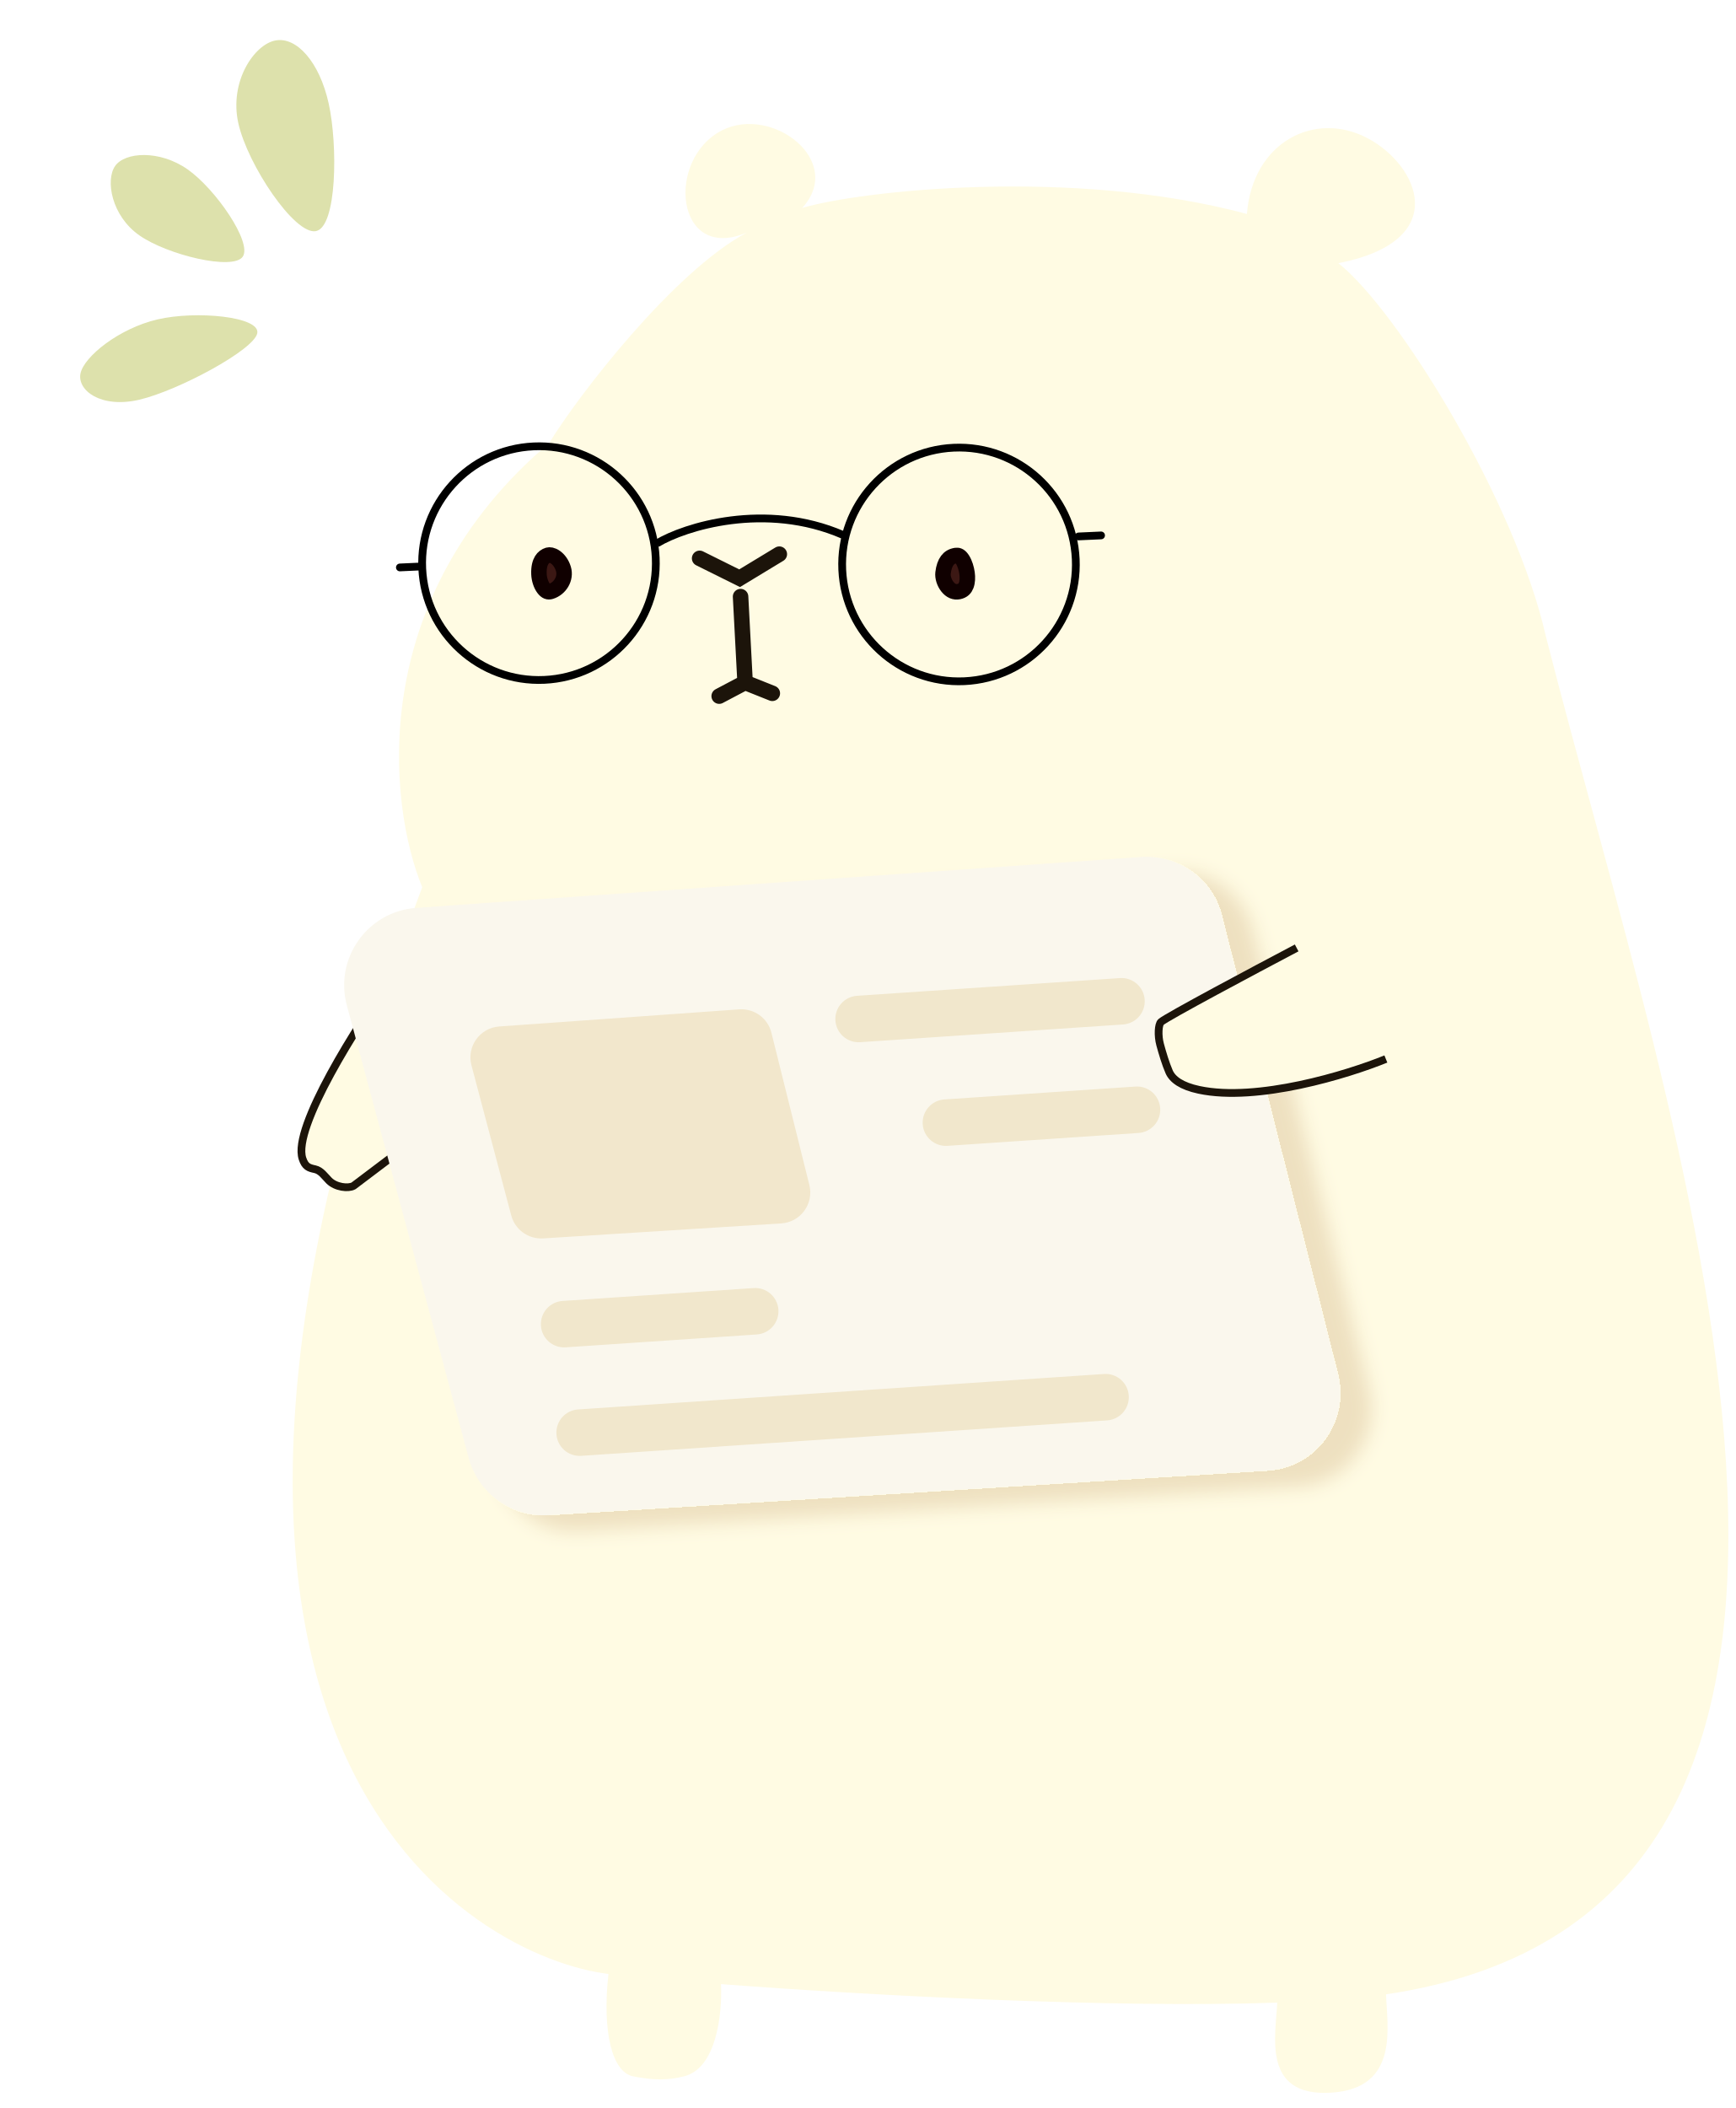
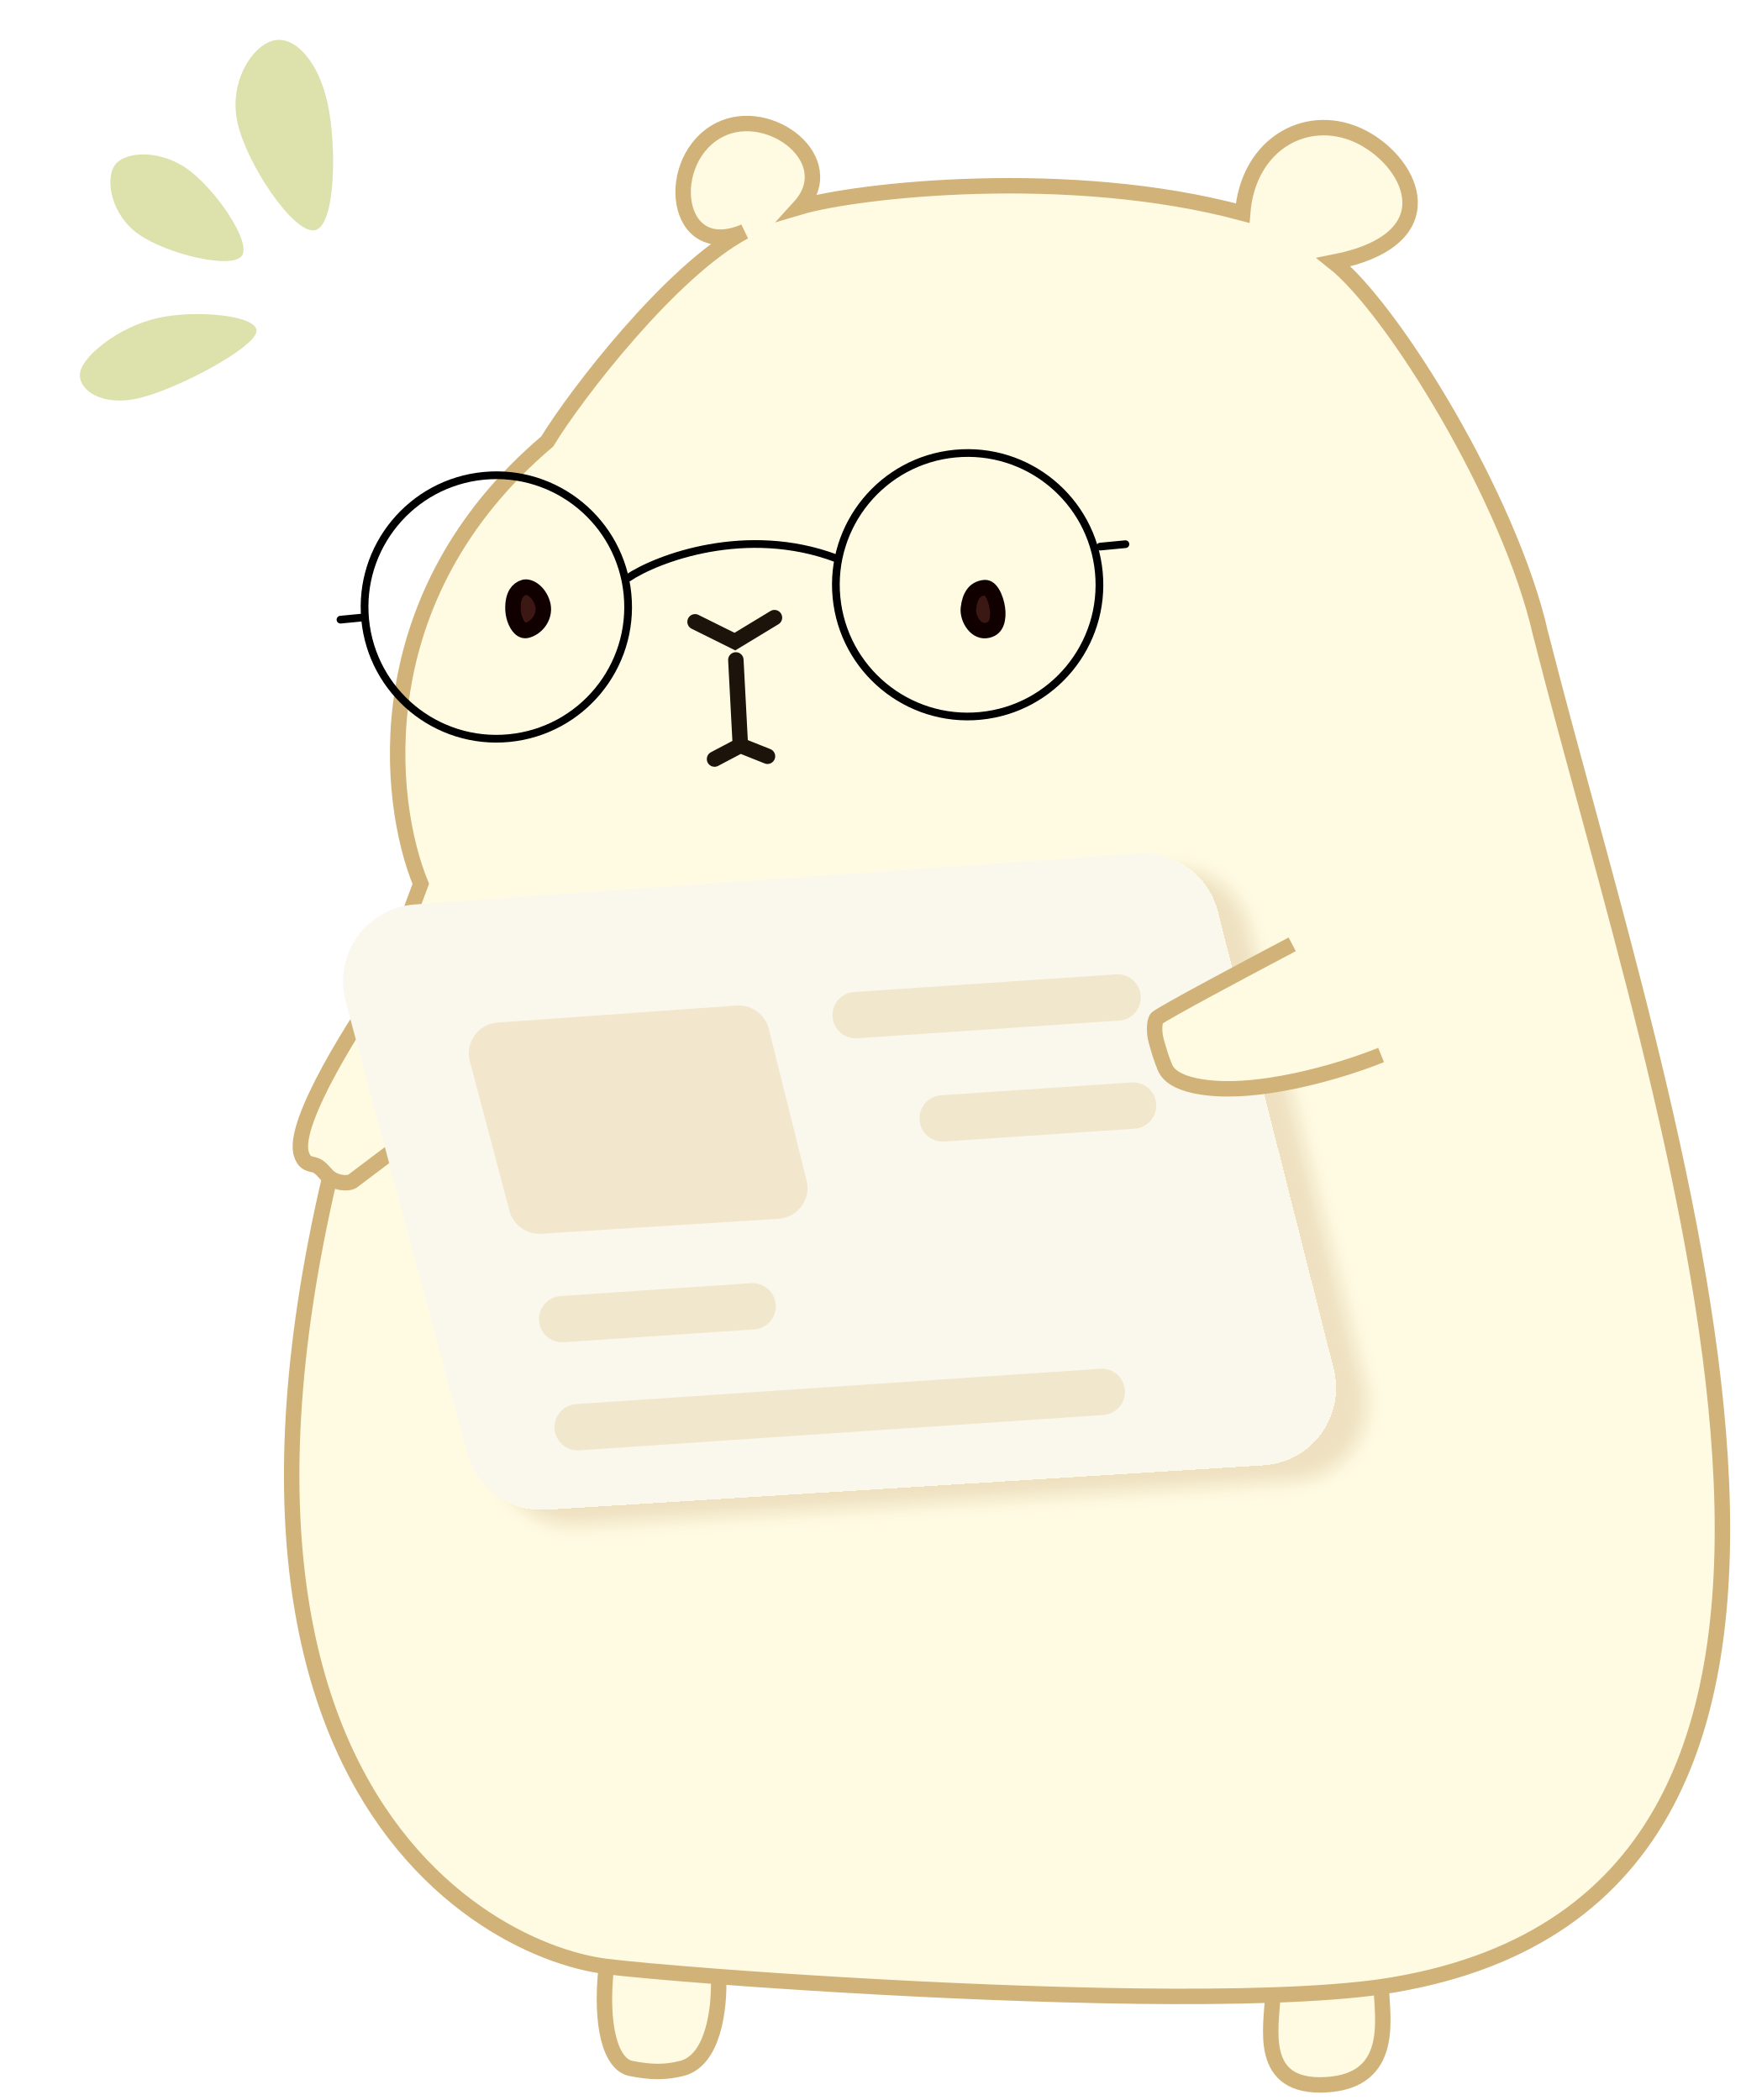
- <svg xmlns="http://www.w3.org/2000/svg" width="112" height="136" viewBox="0 0 112 136" fill="none">
-   <path d="M27.243 57.243C25.042 51.874 23.599 38.626 35.429 28.592C37.277 25.555 43.443 17.534 48.197 14.999C43.575 16.98 42.915 10.246 46.612 8.397C49.825 6.791 54.534 10.378 51.762 13.415C55.459 12.315 69.19 10.774 80.453 13.804C80.809 9.19 84.809 7.104 88.243 8.918C91.504 10.642 93.749 15.527 86.355 16.98C90.184 20.017 97.749 32.288 99.73 41.003C107.784 72.691 125.873 122.469 90.224 128.542C89.97 128.585 89.706 128.627 89.431 128.666C89.475 130.649 90.356 134.748 85.867 135.012C81.377 135.276 82.329 131.271 82.408 129.202C71.659 129.574 55.995 128.725 46.52 128.008C46.608 130.034 46.195 133.443 44.143 133.956C43.087 134.22 42.163 134.22 40.843 133.956C39.522 133.692 38.835 131.157 39.258 127.354C30.675 126.298 6.117 113.226 27.243 57.243Z" fill="#FFFBE3" />
-   <path d="M45.141 36.023L47.72 37.305L50.283 35.752M47.783 38.491L48.075 44.029M48.075 44.029L46.403 44.911M48.075 44.029L49.831 44.73" stroke="#1C140A" stroke-linecap="round" />
-   <path d="M35.365 35.816C35.454 35.79 35.629 35.8 35.841 35.951C36.046 36.097 36.245 36.35 36.352 36.703C36.536 37.315 36.136 37.977 35.53 38.16C35.374 38.208 35.232 38.168 35.074 37.956C34.903 37.728 34.788 37.372 34.775 37.037C34.757 36.597 34.843 36.314 34.95 36.138C35.055 35.968 35.198 35.867 35.365 35.816ZM61.694 35.836C61.822 35.818 61.952 35.865 62.103 36.105C62.257 36.349 62.356 36.693 62.395 36.974C62.434 37.251 62.424 37.546 62.338 37.77C62.263 37.965 62.135 38.109 61.864 38.167C61.591 38.225 61.34 38.116 61.134 37.86C60.919 37.593 60.816 37.234 60.847 36.966C60.888 36.605 60.987 36.336 61.121 36.157C61.246 35.991 61.42 35.875 61.694 35.836Z" fill="#3C1814" stroke="#100000" />
-   <circle cx="34.776" cy="36.331" r="7.54" transform="rotate(-2.61419 34.776 36.331)" stroke="black" stroke-width="0.5" />
-   <path d="M42.384 35.059C44.168 33.98 49.382 32.346 54.387 34.511" stroke="black" stroke-width="0.5" />
-   <path d="M27.12 36.549L25.801 36.609" stroke="black" stroke-width="0.5" stroke-linecap="round" />
-   <path d="M69.592 34.609L71.043 34.543" stroke="black" stroke-width="0.5" stroke-linecap="round" />
-   <circle cx="61.876" cy="36.417" r="7.54" transform="rotate(-2.61419 61.8756 36.4169)" stroke="black" stroke-width="0.5" />
-   <path d="M22.812 76.506L30.866 70.424L25.284 63.024C23.088 66.096 18.86 72.741 19.516 74.746C19.689 75.275 19.925 75.349 20.322 75.433C20.71 75.516 20.951 75.89 21.231 76.17C21.662 76.6 22.471 76.695 22.812 76.506Z" fill="#FFFBE3" />
-   <path d="M30.866 70.424L22.812 76.506C22.471 76.695 21.662 76.6 21.231 76.17C20.951 75.89 20.71 75.516 20.322 75.433C19.925 75.349 19.689 75.275 19.516 74.746C18.86 72.741 23.088 66.096 25.284 63.024" stroke="#1C140A" stroke-width="0.5" />
-   <g filter="url(#filter0_d_380_1050)">
+ <svg xmlns="http://www.w3.org/2000/svg" width="113" height="136" viewBox="0 0 113 136" fill="none">
+   <path d="M27.243 57.242C25.042 51.873 23.599 38.625 35.429 28.591C37.277 25.554 43.443 17.533 48.197 14.998C43.575 16.979 42.915 10.245 46.612 8.396C49.825 6.79 54.534 10.377 51.762 13.414C55.459 12.313 69.19 10.773 80.453 13.803C80.809 9.189 84.809 7.103 88.243 8.917C91.504 10.641 93.749 15.526 86.355 16.979C90.184 20.015 97.749 32.288 99.73 41.002C107.784 72.69 125.873 122.468 90.224 128.541C89.97 128.584 89.706 128.626 89.431 128.665C89.475 130.648 90.356 134.747 85.867 135.011C81.377 135.275 82.329 131.27 82.408 129.201C71.659 129.573 55.995 128.724 46.52 128.007C46.608 130.033 46.195 133.442 44.143 133.955C43.087 134.219 42.163 134.219 40.843 133.955C39.522 133.691 38.835 131.156 39.258 127.353C30.675 126.297 6.117 113.225 27.243 57.242Z" fill="#FFFBE3" />
+   <path d="M39.258 127.353C30.675 126.297 6.117 113.225 27.243 57.242C25.042 51.873 23.599 38.625 35.429 28.591C37.277 25.554 43.443 17.533 48.197 14.998C43.575 16.979 42.915 10.245 46.612 8.396C49.825 6.79 54.534 10.377 51.762 13.414C55.459 12.313 69.19 10.773 80.453 13.803C80.809 9.189 84.809 7.103 88.243 8.917C91.504 10.641 93.749 15.526 86.355 16.979C90.184 20.015 97.749 32.288 99.73 41.002C107.784 72.69 125.873 122.468 90.224 128.541C89.97 128.584 89.706 128.626 89.431 128.665M39.258 127.353C40.562 127.513 43.149 127.752 46.52 128.007M39.258 127.353C38.835 131.156 39.522 133.691 40.843 133.955C42.163 134.219 43.087 134.219 44.143 133.955C46.195 133.442 46.608 130.033 46.52 128.007M46.52 128.007C55.995 128.724 71.659 129.573 82.408 129.201M82.408 129.201C82.329 131.27 81.377 135.275 85.867 135.011C90.356 134.747 89.475 130.648 89.431 128.665M82.408 129.201C85.122 129.108 87.523 128.936 89.431 128.665" stroke="#D1B379" />
+   <path d="M45 40.27L47.58 41.552L50.142 39.999M47.642 42.738L47.934 48.276M47.934 48.276L46.262 49.158M47.934 48.276L49.69 48.977" stroke="#1C140A" stroke-linecap="round" />
+   <path d="M33.928 38.037C34.053 37.999 34.272 38.021 34.524 38.2C34.767 38.373 35.001 38.672 35.125 39.084C35.346 39.814 34.867 40.597 34.152 40.813C33.941 40.877 33.754 40.813 33.564 40.559C33.362 40.289 33.229 39.873 33.213 39.483C33.193 38.977 33.292 38.642 33.422 38.429C33.549 38.222 33.724 38.098 33.928 38.037ZM63.711 38.058C63.891 38.032 64.059 38.11 64.237 38.392C64.417 38.679 64.532 39.077 64.577 39.4C64.622 39.719 64.611 40.065 64.508 40.333C64.417 40.571 64.254 40.753 63.924 40.823C63.586 40.895 63.279 40.755 63.035 40.453C62.782 40.139 62.66 39.714 62.697 39.392C62.744 38.977 62.858 38.661 63.019 38.446C63.171 38.244 63.384 38.103 63.711 38.058Z" fill="#3C1814" stroke="#100000" />
+   <circle cx="32.135" cy="39.309" r="8.532" transform="rotate(-5.49396 32.1348 39.3087)" stroke="black" stroke-width="0.5" />
+   <path d="M40.629 37.446C42.576 36.131 48.353 33.995 54.111 36.15" stroke="black" stroke-width="0.5" />
+   <path d="M23.526 39.987L22.045 40.13" stroke="black" stroke-width="0.5" stroke-linecap="round" />
+   <path d="M71.234 35.398L72.864 35.242" stroke="black" stroke-width="0.5" stroke-linecap="round" />
+   <circle cx="62.65" cy="37.87" r="8.532" transform="rotate(-5.49396 62.6504 37.8703)" stroke="black" stroke-width="0.5" />
+   <path d="M22.81 76.505L30.864 70.424L25.282 63.023C23.086 66.095 18.858 72.74 19.514 74.745C19.687 75.274 19.923 75.348 20.32 75.432C20.708 75.515 20.949 75.889 21.229 76.169C21.66 76.599 22.469 76.695 22.81 76.505Z" fill="#FFFBE3" />
+   <path d="M30.864 70.424L22.81 76.505C22.469 76.695 21.66 76.599 21.229 76.169C20.949 75.889 20.708 75.515 20.32 75.432C19.923 75.348 19.687 75.274 19.514 74.745C18.858 72.74 23.086 66.095 25.282 63.023" stroke="#D1B379" />
+   <g filter="url(#filter0_d_720_2245)">
    <path d="M22.379 64.863C21.561 61.825 23.719 58.795 26.857 58.575L73.63 55.293C76.044 55.123 78.233 56.707 78.827 59.053L86.321 88.655C87.09 91.692 84.909 94.679 81.783 94.873L35.376 97.748C33.005 97.894 30.857 96.352 30.239 94.057L22.379 64.863Z" fill="#FAF7ED" />
  </g>
  <path d="M30.419 68.731C30.098 67.518 30.959 66.313 32.211 66.224L47.691 65.12C48.661 65.05 49.539 65.688 49.774 66.631L52.221 76.45C52.523 77.662 51.652 78.851 50.406 78.93L35.044 79.897C34.091 79.957 33.229 79.335 32.985 78.413L30.419 68.731Z" fill="#F2E7CC" />
  <rect x="53.801" y="64.346" width="20" height="3" rx="1.5" transform="rotate(-3.85691 53.8008 64.3457)" fill="#F1E7CC" />
  <rect x="59.434" y="71.033" width="15.357" height="3" rx="1.5" transform="rotate(-3.85691 59.4336 71.0332)" fill="#F1E7CC" />
  <rect x="34.801" y="84.033" width="15.357" height="3" rx="1.5" transform="rotate(-3.85691 34.8008 84.0332)" fill="#F1E7CC" />
  <rect x="35.801" y="91.033" width="37.011" height="3" rx="1.5" transform="rotate(-3.85691 35.8008 91.0332)" fill="#F1E7CC" />
  <path d="M74.911 65.934C75.28 65.607 80.9 62.612 83.663 61.156L89.418 68.322C86.97 69.32 81.131 71.117 77.361 70.313C76.226 70.071 75.65 69.641 75.436 69.153C75.214 68.647 75 67.93 74.855 67.397C74.694 66.808 74.739 66.086 74.911 65.934Z" fill="#FFFBE3" />
-   <path d="M83.663 61.156C80.9 62.612 75.28 65.607 74.911 65.934C74.739 66.086 74.694 66.808 74.855 67.397C75 67.93 75.214 68.647 75.436 69.153C75.65 69.641 76.226 70.071 77.361 70.313C81.131 71.117 86.97 69.32 89.418 68.322" stroke="#1C140A" stroke-width="0.5" />
-   <path d="M12.099 10.923C13.91 12.188 16.294 15.657 15.661 16.562C15.029 17.468 10.805 16.452 8.994 15.187C7.184 13.922 6.795 11.614 7.428 10.709C8.06 9.803 10.288 9.657 12.099 10.923Z" fill="#DDE1AC" />
-   <path d="M21.207 6.676C21.801 9.362 21.745 14.652 20.381 14.911C19.016 15.171 15.97 10.628 15.376 7.943C14.782 5.257 16.403 2.871 17.768 2.611C19.132 2.351 20.613 3.991 21.207 6.676Z" fill="#DDE1AC" />
-   <path d="M10.159 20.608C12.657 20.024 16.819 20.425 16.598 21.504C16.378 22.583 11.491 25.202 8.993 25.787C6.495 26.371 4.973 25.174 5.193 24.096C5.413 23.017 7.662 21.193 10.159 20.608Z" fill="#DDE1AC" />
+   <path d="M83.663 61.156C80.9 62.612 75.28 65.607 74.911 65.934C74.739 66.086 74.694 66.808 74.855 67.397C75 67.93 75.214 68.647 75.436 69.153C75.65 69.641 76.226 70.071 77.361 70.313C81.131 71.117 86.97 69.32 89.418 68.322" stroke="#D1B379" />
+   <path d="M12.099 10.922C13.91 12.187 16.294 15.656 15.661 16.561C15.029 17.467 10.805 16.451 8.994 15.186C7.184 13.921 6.795 11.613 7.428 10.707C8.06 9.802 10.288 9.656 12.099 10.922Z" fill="#DDE1AC" />
+   <path d="M21.207 6.675C21.801 9.361 21.745 14.65 20.381 14.91C19.016 15.17 15.97 10.627 15.376 7.942C14.782 5.256 16.403 2.87 17.768 2.61C19.132 2.35 20.613 3.99 21.207 6.675Z" fill="#DDE1AC" />
+   <path d="M10.159 20.607C12.657 20.023 16.819 20.424 16.598 21.503C16.378 22.582 11.491 25.201 8.993 25.786C6.495 26.37 4.973 25.174 5.193 24.095C5.413 23.015 7.662 21.192 10.159 20.607Z" fill="#DDE1AC" />
  <defs>
-     <filter id="filter0_d_380_1050" x="22.205" y="55.081" width="67.472" height="44.877" filterUnits="userSpaceOnUse" color-interpolation-filters="sRGB">
+     <filter id="filter0_d_720_2245" x="22.205" y="55.08" width="67.472" height="44.877" filterUnits="userSpaceOnUse" color-interpolation-filters="sRGB">
      <feFlood flood-opacity="0" result="BackgroundImageFix" />
      <feColorMatrix in="SourceAlpha" type="matrix" values="0 0 0 0 0 0 0 0 0 0 0 0 0 0 0 0 0 0 127 0" result="hardAlpha" />
      <feOffset dx="2" dy="1" />
      <feGaussianBlur stdDeviation="0.6" />
      <feComposite in2="hardAlpha" operator="out" />
      <feColorMatrix type="matrix" values="0 0 0 0 0.933 0 0 0 0 0.879 0 0 0 0 0.753 0 0 0 1 0" />
-       <feBlend mode="normal" in2="BackgroundImageFix" result="effect1_dropShadow_380_1050" />
-       <feBlend mode="normal" in="SourceGraphic" in2="effect1_dropShadow_380_1050" result="shape" />
+       <feBlend mode="normal" in2="BackgroundImageFix" result="effect1_dropShadow_720_2245" />
+       <feBlend mode="normal" in="SourceGraphic" in2="effect1_dropShadow_720_2245" result="shape" />
    </filter>
  </defs>
</svg>
